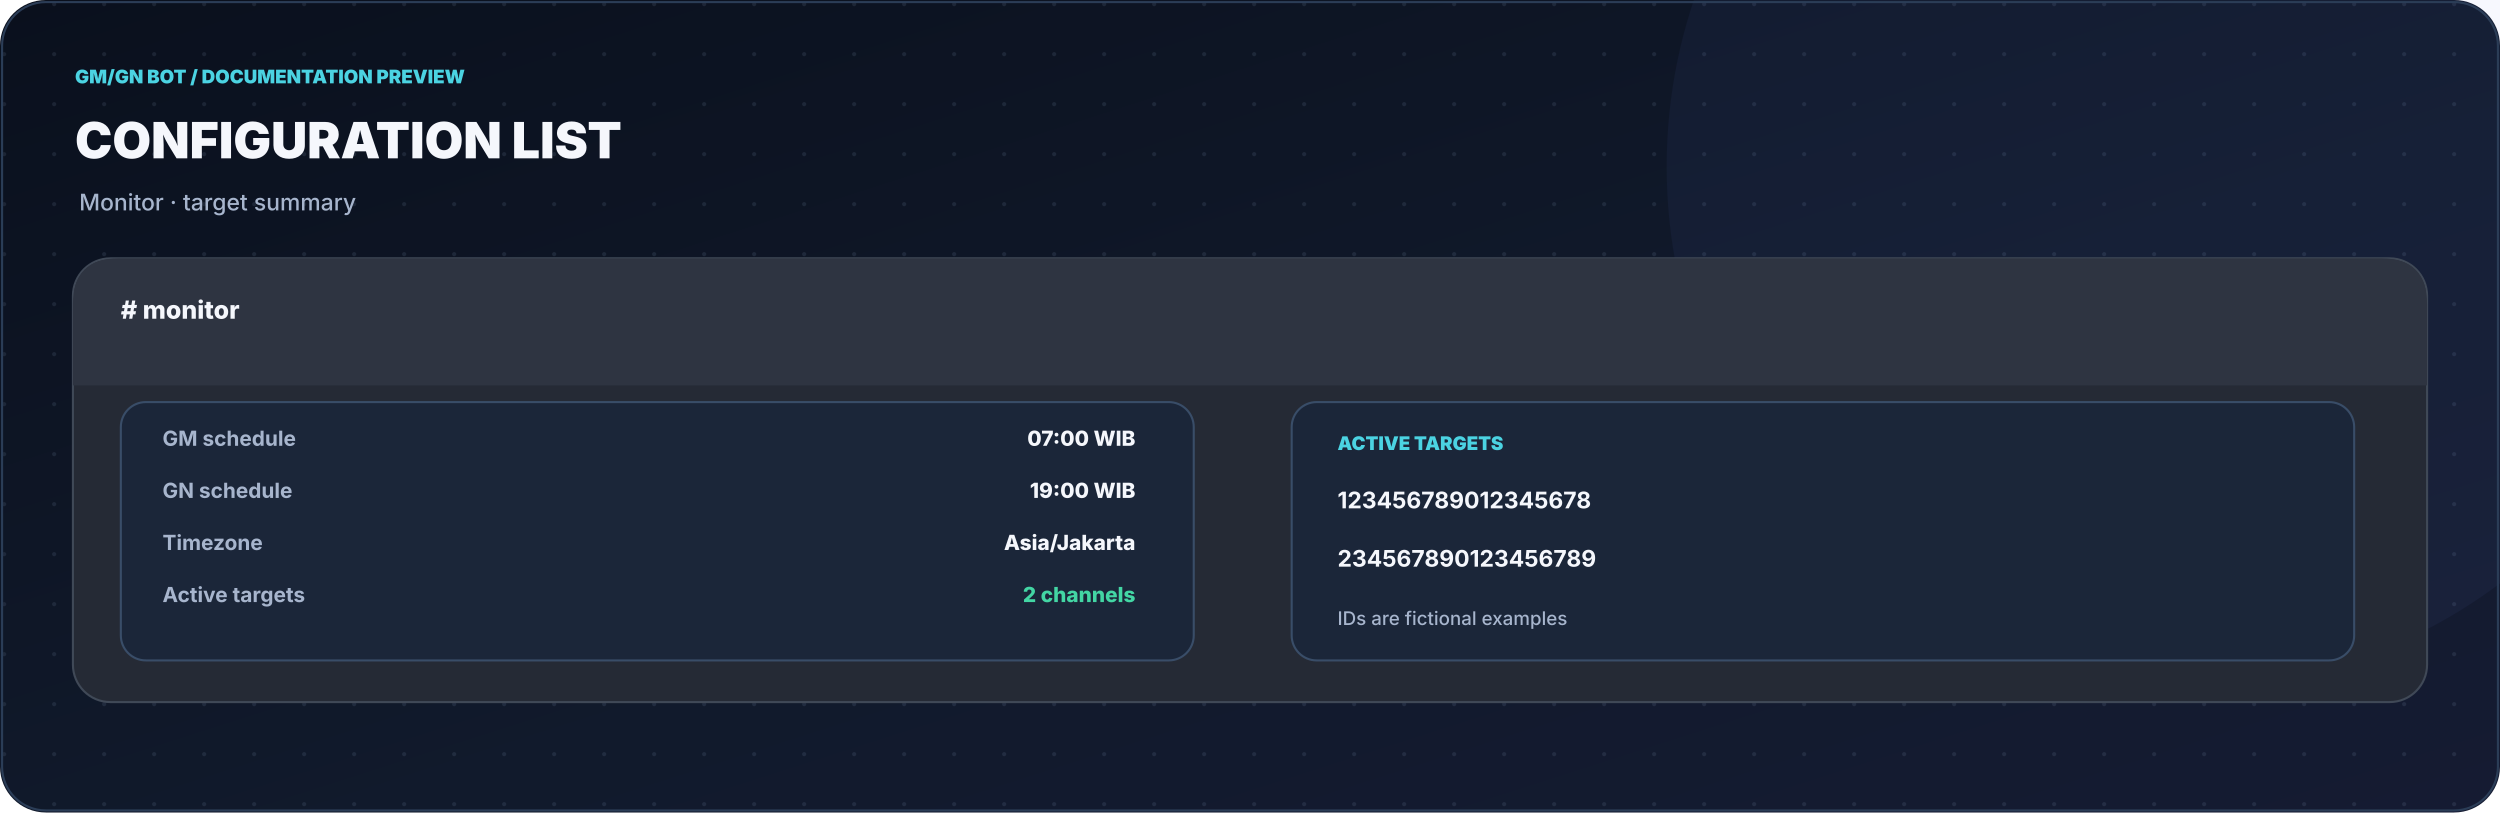
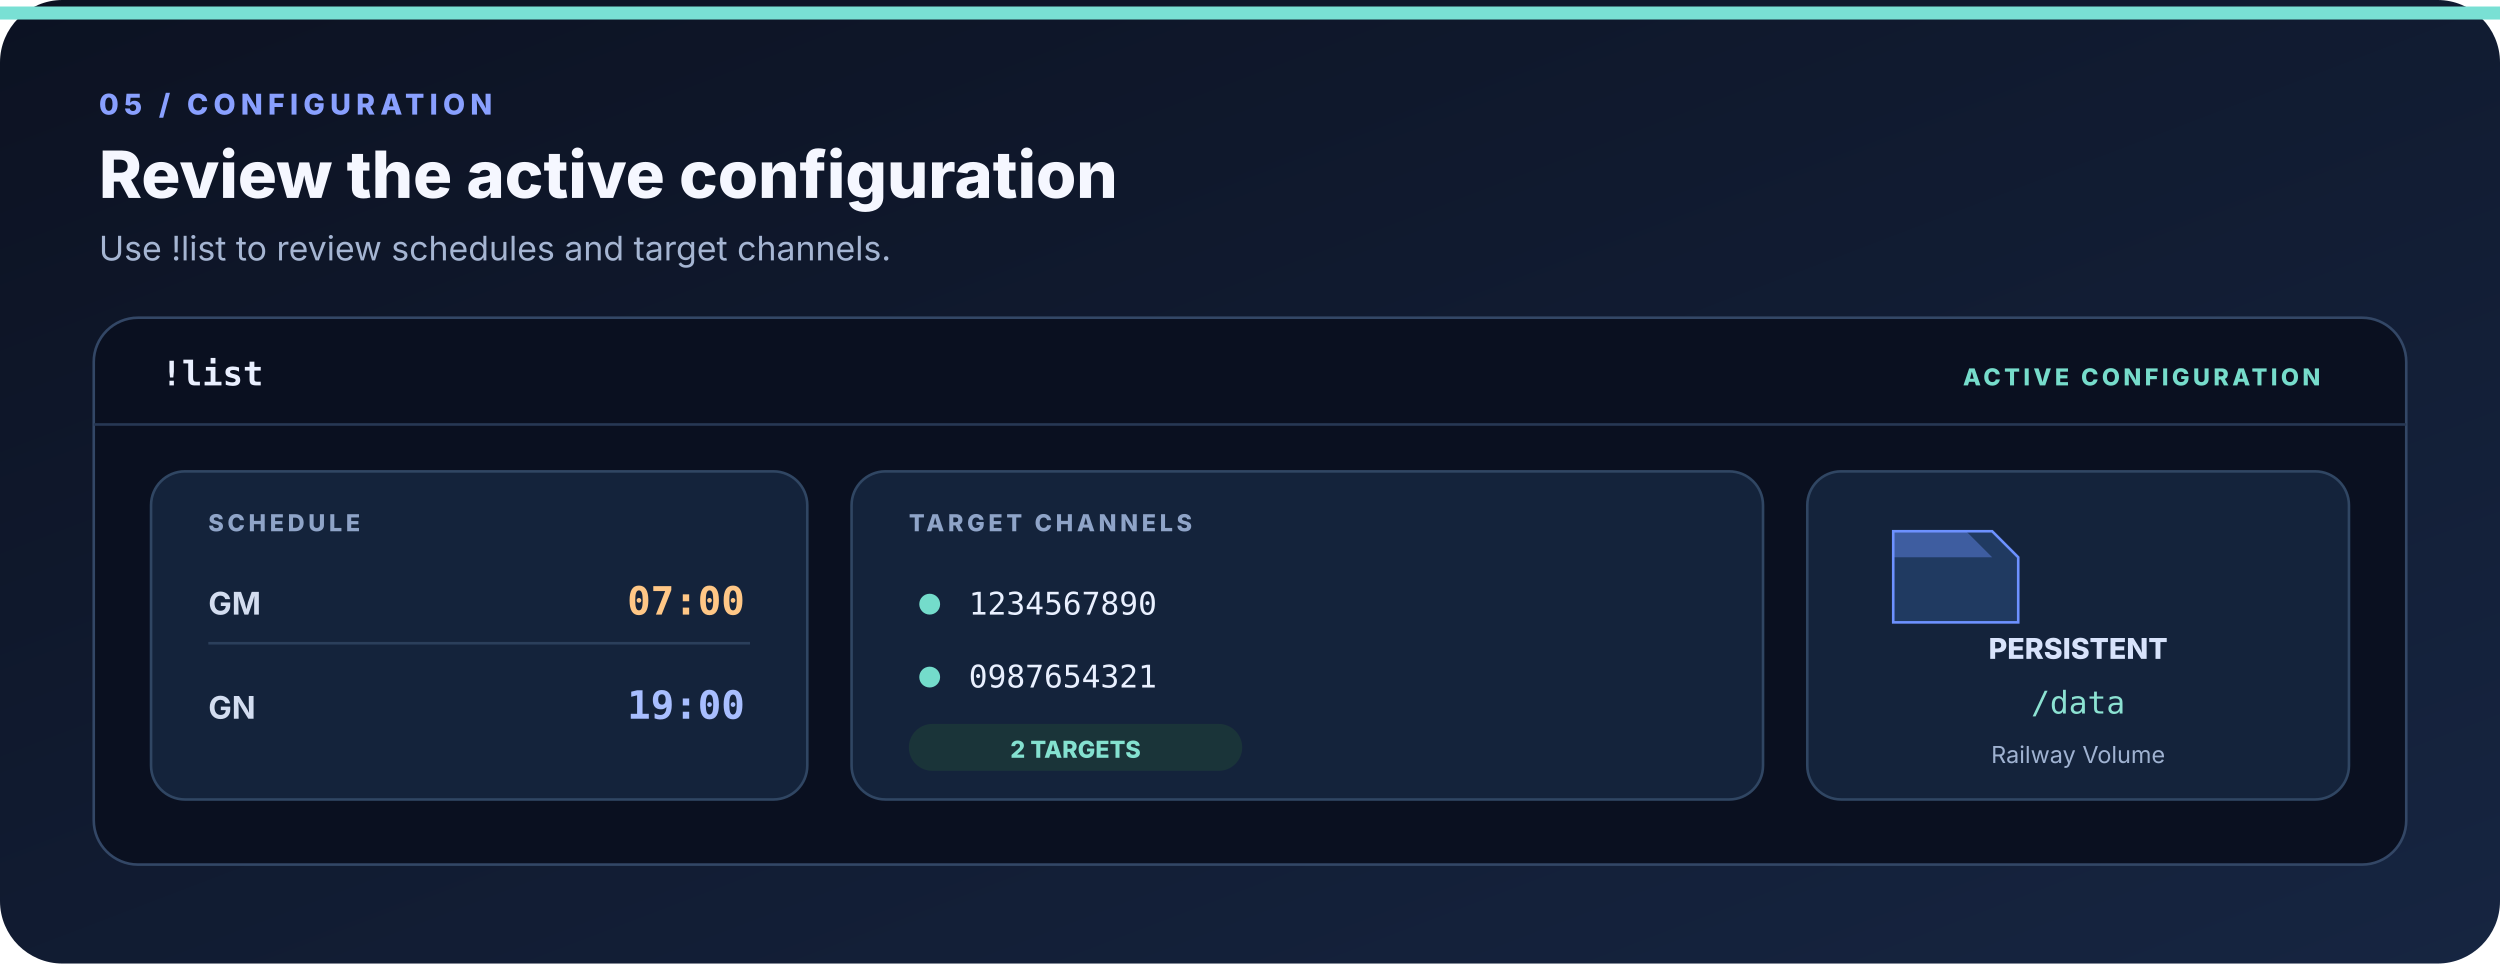
- <svg xmlns="http://www.w3.org/2000/svg" width="1200" height="390" viewBox="0 0 1200 390" role="img" aria-labelledby="title desc">
+ <svg xmlns="http://www.w3.org/2000/svg" width="960" height="370" viewBox="0 0 960 370" role="img" aria-label="Review the active configuration">
  <defs>
    <linearGradient id="bg" x1="0" y1="0" x2="1" y2="1">
-       <stop stop-color="#0A101D" />
-       <stop offset=".58" stop-color="#111A2C" />
-       <stop offset="1" stop-color="#151B32" />
+       <stop stop-color="#0C1222" />
+       <stop offset="1" stop-color="#162541" />
    </linearGradient>
-     <linearGradient id="accent" x1="0" y1="0" x2="1" y2="1">
-       <stop stop-color="#6679F4" />
-       <stop offset=".55" stop-color="#A898FF" />
-       <stop offset="1" stop-color="#4BD3E2" />
-     </linearGradient>
-     <linearGradient id="warm" x1="0" y1="0" x2="1" y2="1">
-       <stop stop-color="#FF8B75" />
-       <stop offset="1" stop-color="#A898FF" />
-     </linearGradient>
-     <pattern id="dots" width="24" height="24" patternUnits="userSpaceOnUse">
-       <circle cx="2" cy="2" r="1" fill="#9DB0D6" fill-opacity=".12" />
-     </pattern>
-     <filter id="shadow" x="-20%" y="-20%" width="140%" height="140%">
-       <feDropShadow dx="0" dy="8" stdDeviation="8" flood-color="#030713" flood-opacity=".35" />
-     </filter>
  </defs>
-   <rect width="1200" height="390" rx="22" fill="url(#bg)" />
-   <rect width="1200" height="390" rx="22" fill="url(#dots)" />
-   <circle cx="1050" cy="80" r="250" fill="#6679F4" opacity=".055" />
-   <rect x="1" y="1" width="1198" height="388" rx="21" fill="none" stroke="#2B3D57" />
-   <text x="36" y="40" font-family="Inter,Segoe UI,Arial,sans-serif" font-size="9" font-weight="900" fill="#4BD3E2" text-anchor="start">GM/GN BOT  /  DOCUMENTATION PREVIEW</text>
-   <text x="36" y="76" font-family="Inter,Segoe UI,Arial,sans-serif" font-size="24" font-weight="900" fill="#F5F7FC" text-anchor="start">CONFIGURATION LIST</text>
-   <text x="38" y="101" font-family="Inter,Segoe UI,Arial,sans-serif" font-size="11" font-weight="550" fill="#A7B5CD" text-anchor="start">Monitor · target summary</text>
-   <rect x="35" y="124" width="1130" height="213" rx="18" fill="#252A35" stroke="#404957" />
-   <path d="M35 146q0-22 22-22h1086q22 0 22 22v39H35Z" fill="#2E3441" />
-   <text x="58" y="153" font-family="Inter,Segoe UI,Arial,sans-serif" font-size="12" font-weight="800" fill="#F5F7FC" text-anchor="start"># monitor</text>
-   <rect x="58" y="193" width="515" height="124" rx="12" fill="#1B2639" stroke="#394D68" />
-   <text x="78" y="214" font-family="Inter,Segoe UI,Arial,sans-serif" font-size="10" font-weight="650" fill="#A7B5CD" text-anchor="start">GM schedule</text>
-   <text x="545" y="214" font-family="Inter,Segoe UI,Arial,sans-serif" font-size="10" font-weight="800" fill="#F5F7FC" text-anchor="end">07:00 WIB</text>
-   <text x="78" y="239" font-family="Inter,Segoe UI,Arial,sans-serif" font-size="10" font-weight="650" fill="#A7B5CD" text-anchor="start">GN schedule</text>
-   <text x="545" y="239" font-family="Inter,Segoe UI,Arial,sans-serif" font-size="10" font-weight="800" fill="#F5F7FC" text-anchor="end">19:00 WIB</text>
-   <text x="78" y="264" font-family="Inter,Segoe UI,Arial,sans-serif" font-size="10" font-weight="650" fill="#A7B5CD" text-anchor="start">Timezone</text>
-   <text x="545" y="264" font-family="Inter,Segoe UI,Arial,sans-serif" font-size="10" font-weight="800" fill="#F5F7FC" text-anchor="end">Asia/Jakarta</text>
-   <text x="78" y="289" font-family="Inter,Segoe UI,Arial,sans-serif" font-size="10" font-weight="650" fill="#A7B5CD" text-anchor="start">Active targets</text>
-   <text x="545" y="289" font-family="Inter,Segoe UI,Arial,sans-serif" font-size="10" font-weight="800" fill="#43D6A4" text-anchor="end">2 channels</text>
-   <rect x="620" y="193" width="510" height="124" rx="12" fill="#1B2639" stroke="#394D68" />
-   <text x="642" y="216" font-family="Inter,Segoe UI,Arial,sans-serif" font-size="9" font-weight="900" fill="#4BD3E2" text-anchor="start">ACTIVE TARGETS</text>
-   <text x="642" y="244" font-family="Inter,Segoe UI,Arial,sans-serif" font-size="11" font-weight="700" fill="#F5F7FC" text-anchor="start">123456789012345678</text>
-   <text x="642" y="272" font-family="Inter,Segoe UI,Arial,sans-serif" font-size="11" font-weight="700" fill="#F5F7FC" text-anchor="start">234567890123456789</text>
-   <text x="642" y="300" font-family="Inter,Segoe UI,Arial,sans-serif" font-size="9" font-weight="550" fill="#A7B5CD" text-anchor="start">IDs are fictional examples</text>
+   <rect width="960" height="370" rx="24" fill="url(#bg)" />
+   <path d="M0 5H960" stroke="#79E0D4" stroke-width="5" />
+   <text x="38" y="44" font-family="Inter,Segoe UI,Arial,sans-serif" font-size="11" font-weight="800" letter-spacing="2" fill="#89A0FF">05 / CONFIGURATION</text>
+   <text x="38" y="76" font-family="Inter,Segoe UI,Arial,sans-serif" font-size="25" font-weight="800" fill="#F5F7FF">Review the active configuration</text>
+   <text x="38" y="100" font-family="Inter,Segoe UI,Arial,sans-serif" font-size="13" fill="#A5B5D2">Use !list to review schedules and target channels.</text>
+   <rect x="36" y="122" width="888" height="210" rx="17" fill="#0A1020" stroke="#334766" />
+   <path d="M36 163H924" stroke="#273854" />
+   <text x="62" y="148" font-family="ui-monospace,Consolas,monospace" font-size="13" font-weight="800" fill="#EAF0FF">!list</text>
+   <text x="891" y="148" text-anchor="end" font-family="Inter,Segoe UI,Arial,sans-serif" font-size="9" font-weight="800" letter-spacing="1.3" fill="#76DCCB">ACTIVE CONFIGURATION</text>
+   <rect x="58" y="181" width="252" height="126" rx="13" fill="#14233B" stroke="#304663" />
+   <text x="80" y="204" font-family="Inter,Segoe UI,Arial,sans-serif" font-size="9" font-weight="800" letter-spacing="1.4" fill="#8FA4C8">SCHEDULE</text>
+   <text x="80" y="236" font-family="Inter,Segoe UI,Arial,sans-serif" font-size="12" font-weight="700" fill="#D3DDF0">GM</text>
+   <text x="286" y="236" text-anchor="end" font-family="ui-monospace,Consolas,monospace" font-size="15" font-weight="800" fill="#FFC786">07:00</text>
+   <path d="M80 247H288" stroke="#2B3F5B" />
+   <text x="80" y="276" font-family="Inter,Segoe UI,Arial,sans-serif" font-size="12" font-weight="700" fill="#D3DDF0">GN</text>
+   <text x="286" y="276" text-anchor="end" font-family="ui-monospace,Consolas,monospace" font-size="15" font-weight="800" fill="#A8BEFF">19:00</text>
+   <rect x="327" y="181" width="350" height="126" rx="13" fill="#14233B" stroke="#304663" />
+   <text x="349" y="204" font-family="Inter,Segoe UI,Arial,sans-serif" font-size="9" font-weight="800" letter-spacing="1.4" fill="#8FA4C8">TARGET CHANNELS</text>
+   <circle cx="357" cy="232" r="4" fill="#74DCCB" />
+   <text x="372" y="236" font-family="ui-monospace,Consolas,monospace" font-size="12" fill="#E9F0FF">1234567890</text>
+   <circle cx="357" cy="260" r="4" fill="#74DCCB" />
+   <text x="372" y="264" font-family="ui-monospace,Consolas,monospace" font-size="12" fill="#E9F0FF">0987654321</text>
+   <rect x="349" y="278" width="128" height="18" rx="9" fill="#1A3439" />
+   <text x="413" y="291" text-anchor="middle" font-family="Inter,Segoe UI,Arial,sans-serif" font-size="9" font-weight="800" fill="#84E1D0">2 TARGETS</text>
+   <rect x="694" y="181" width="208" height="126" rx="13" fill="#14233B" stroke="#304663" />
+   <path d="M727 204h38l10 10v25h-48z" fill="#203A61" stroke="#6D91FF" />
+   <path d="M727 204h28l10 10h-38z" fill="#6D91FF" fill-opacity=".4" />
+   <text x="798" y="253" text-anchor="middle" font-family="Inter,Segoe UI,Arial,sans-serif" font-size="11" font-weight="800" fill="#D8E3FB">PERSISTENT</text>
+   <text x="798" y="274" text-anchor="middle" font-family="ui-monospace,Consolas,monospace" font-size="12" fill="#8CE2D2">/data</text>
+   <text x="798" y="293" text-anchor="middle" font-family="Inter,Segoe UI,Arial,sans-serif" font-size="9" fill="#9FB2D1">Railway Volume</text>
</svg>
